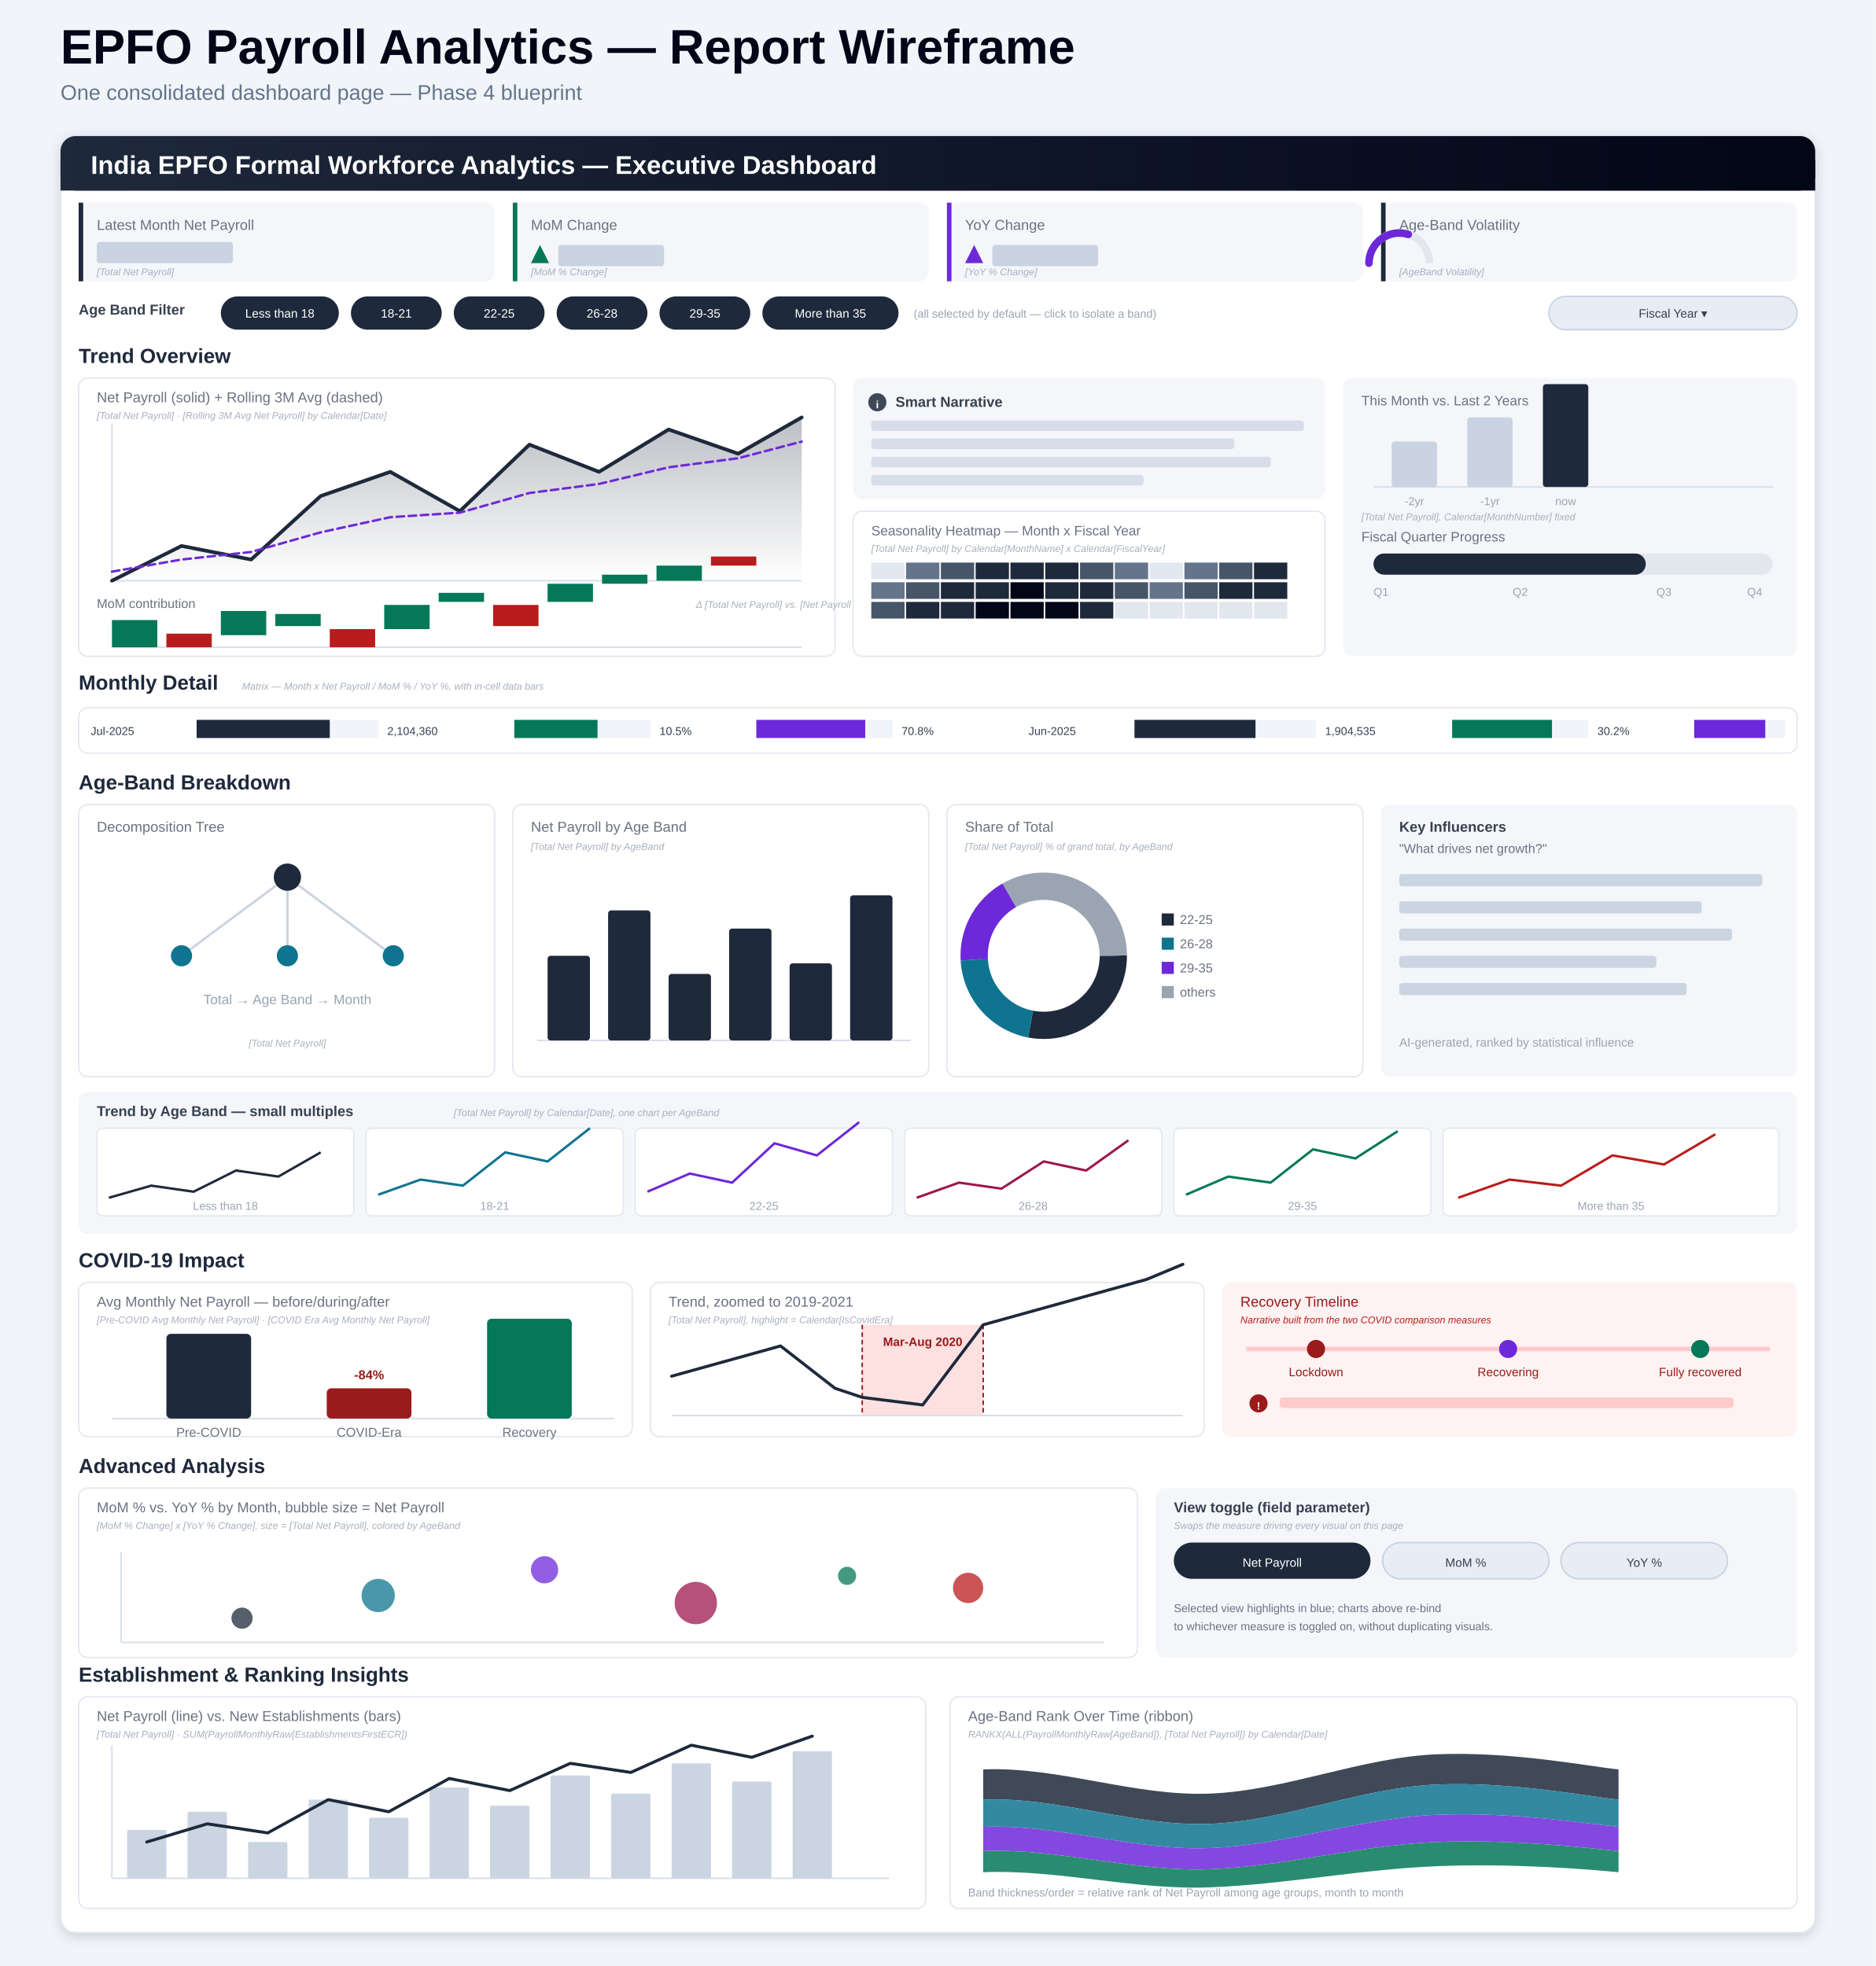
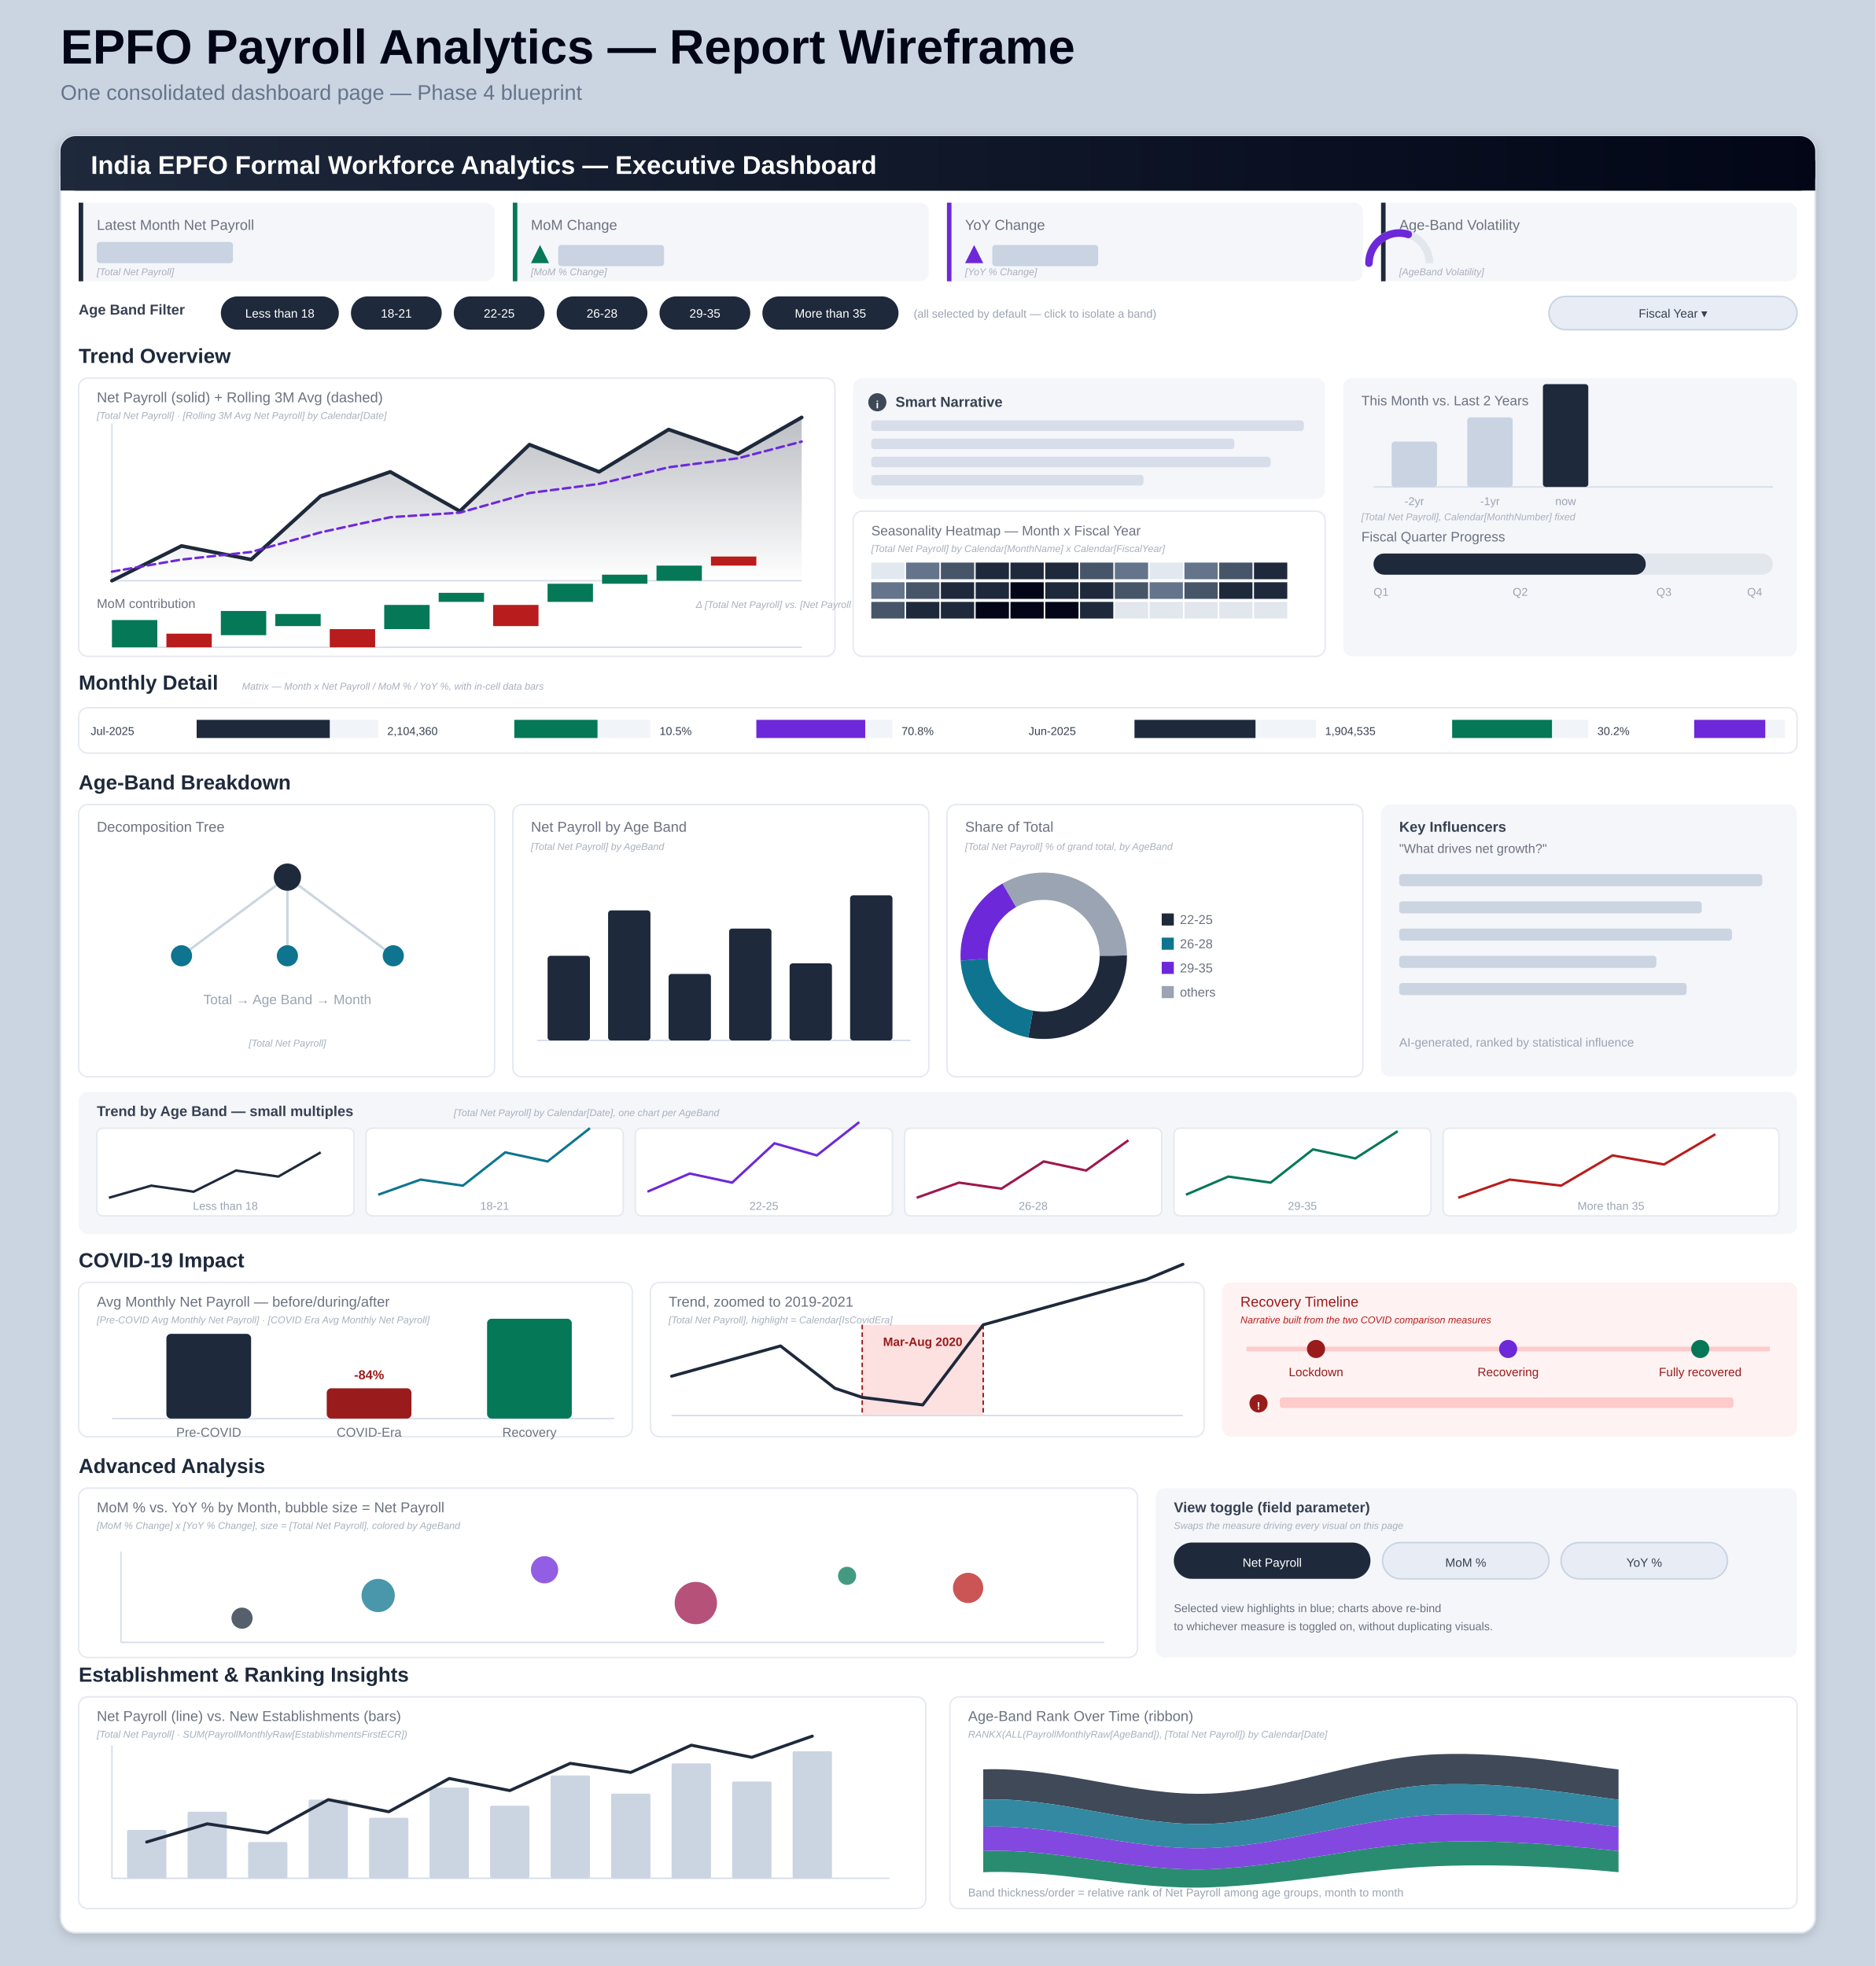
<svg xmlns="http://www.w3.org/2000/svg" viewBox="0 0 1240 1300" font-family="Segoe UI, Arial, sans-serif">
  <defs>
    <filter id="cardShadow" x="-20%" y="-20%" width="140%" height="140%">
      <feDropShadow dx="0" dy="2" stdDeviation="4" flood-color="#020617" flood-opacity="0.16" />
    </filter>
    <linearGradient id="areaFill" x1="0" y1="0" x2="0" y2="1">
      <stop offset="0%" stop-color="#1E293B" stop-opacity="0.30" />
      <stop offset="100%" stop-color="#1E293B" stop-opacity="0" />
    </linearGradient>
    <linearGradient id="headerGradient" x1="0" y1="0" x2="1" y2="0">
      <stop offset="0%" stop-color="#1E293B" />
      <stop offset="100%" stop-color="#020617" />
    </linearGradient>
  </defs>
-   <rect x="0" y="0" width="1240" height="1300" fill="#F1F5F9" />
+   <rect x="0" y="0" width="1240" height="1300" fill="#CBD5E1" />
  <text x="40" y="42" font-size="32" font-weight="800" fill="#020617">EPFO Payroll Analytics — Report Wireframe</text>
  <text x="40" y="66" font-size="14" fill="#64748B">One consolidated dashboard page — Phase 4 blueprint</text>
  <g transform="translate(40,90)">
    <rect x="0" y="0" width="1160" height="1188" rx="10" fill="#ffffff" stroke="#dde3ec" filter="url(#cardShadow)" />
    <rect x="0" y="0" width="1160" height="36" rx="10" fill="url(#headerGradient)" />
    <rect x="0" y="16" width="1160" height="20" fill="url(#headerGradient)" />
    <text x="20" y="25" font-size="17" font-weight="700" fill="#ffffff">India EPFO Formal Workforce Analytics — Executive Dashboard</text>
    <rect x="12" y="44" width="275" height="52" rx="6" fill="#f4f6fa" />
    <rect x="12" y="44" width="3" height="52" fill="#1E293B" />
    <rect x="299" y="44" width="275" height="52" rx="6" fill="#f4f6fa" />
    <rect x="299" y="44" width="3" height="52" fill="#047857" />
    <rect x="586" y="44" width="275" height="52" rx="6" fill="#f4f6fa" />
    <rect x="586" y="44" width="3" height="52" fill="#6D28D9" />
    <rect x="873" y="44" width="275" height="52" rx="6" fill="#f4f6fa" />
    <rect x="873" y="44" width="3" height="52" fill="#1E293B" />
    <g font-size="9.5" fill="#6b7280">
      <text x="24" y="62">Latest Month Net Payroll</text>
      <text x="24" y="92" font-size="6.5" font-style="italic" fill="#a7b0bd">[Total Net Payroll]</text>
      <rect x="24" y="70" width="90" height="14" rx="2" fill="#c9d3e2" />
      <text x="311" y="62">MoM Change</text>
      <g transform="translate(311,72)">
        <polygon points="0,12 6,0 12,12" fill="#047857" />
      </g>
      <rect x="329" y="72" width="70" height="14" rx="2" fill="#c9d3e2" />
      <text x="311" y="92" font-size="6.5" font-style="italic" fill="#a7b0bd">[MoM % Change]</text>
      <text x="598" y="62">YoY Change</text>
      <g transform="translate(598,72)">
        <polygon points="0,12 6,0 12,12" fill="#6D28D9" />
      </g>
      <rect x="616" y="72" width="70" height="14" rx="2" fill="#c9d3e2" />
      <text x="598" y="92" font-size="6.5" font-style="italic" fill="#a7b0bd">[YoY % Change]</text>
      <text x="885" y="62">Age-Band Volatility</text>
      <text x="885" y="92" font-size="6.5" font-style="italic" fill="#a7b0bd">[AgeBand Volatility]</text>
      <g transform="translate(885,84)">
        <path d="M -20,0 A 20,20 0 0 1 20,0" fill="none" stroke="#e2e6ed" stroke-width="5" />
        <path d="M -20,0 A 20,20 0 0 1 6,-19" fill="none" stroke="#6D28D9" stroke-width="5" stroke-linecap="round" />
      </g>
    </g>
    <text x="12" y="118" font-size="9.5" fill="#374151" font-weight="600">Age Band Filter</text>
    <g font-size="8">
      <rect x="106" y="106" width="78" height="22" rx="11" fill="#1E293B" />
      <text x="145" y="120" fill="#ffffff" text-anchor="middle">Less than 18</text>
      <rect x="192" y="106" width="60" height="22" rx="11" fill="#1E293B" />
      <text x="222" y="120" fill="#ffffff" text-anchor="middle">18-21</text>
      <rect x="260" y="106" width="60" height="22" rx="11" fill="#1E293B" />
      <text x="290" y="120" fill="#ffffff" text-anchor="middle">22-25</text>
      <rect x="328" y="106" width="60" height="22" rx="11" fill="#1E293B" />
      <text x="358" y="120" fill="#ffffff" text-anchor="middle">26-28</text>
      <rect x="396" y="106" width="60" height="22" rx="11" fill="#1E293B" />
      <text x="426" y="120" fill="#ffffff" text-anchor="middle">29-35</text>
      <rect x="464" y="106" width="90" height="22" rx="11" fill="#1E293B" />
      <text x="509" y="120" fill="#ffffff" text-anchor="middle">More than 35</text>
    </g>
    <text x="564" y="120" font-size="7.5" fill="#9aa4b2">(all selected by default — click to isolate a band)</text>
    <rect x="984" y="106" width="164" height="22" rx="11" fill="#e8edf5" stroke="#c9d3e2" />
    <text x="1066" y="120" font-size="8" fill="#374151" text-anchor="middle">Fiscal Year ▾</text>
    <text x="12" y="150" font-size="13.5" font-weight="700" fill="#1E293B">Trend Overview</text>
    <rect x="12" y="160" width="500" height="184" rx="6" fill="#ffffff" stroke="#e5e9f0" />
    <text x="24" y="176" font-size="9.5" fill="#6b7280">Net Payroll (solid) + Rolling 3M Avg (dashed)</text>
    <text x="24" y="187" font-size="6.5" font-style="italic" fill="#a7b0bd">[Total Net Payroll] · [Rolling 3M Avg Net Payroll] by Calendar[Date]</text>
    <line x1="34" y1="190" x2="34" y2="294" stroke="#d7deea" />
    <line x1="34" y1="294" x2="490" y2="294" stroke="#d7deea" />
    <polygon points="34,294 80,271 126,280 172,238 218,222 264,248 310,204 356,222 402,194 448,210 490,186 490,294" fill="url(#areaFill)" />
    <polyline points="34,294 80,271 126,280 172,238 218,222 264,248 310,204 356,222 402,194 448,210 490,186" fill="none" stroke="#1E293B" stroke-width="2.4" stroke-linecap="round" stroke-linejoin="round" />
    <polyline points="34,288 80,280 126,275 172,262 218,252 264,249 310,236 356,230 402,219 448,213 490,202" fill="none" stroke="#6D28D9" stroke-width="1.6" stroke-dasharray="5,3" stroke-linecap="round" />
    <text x="24" y="312" font-size="8.5" fill="#6b7280">MoM contribution</text>
    <text x="420" y="312" font-size="6.5" font-style="italic" fill="#a7b0bd">Δ [Total Net Payroll] vs. [Net Payroll PM]</text>
    <line x1="34" y1="338" x2="490" y2="338" stroke="#d7deea" />
    <g>
      <rect x="34" y="320" width="30" height="18" fill="#047857" />
      <rect x="70" y="329" width="30" height="9" fill="#B91C1C" />
      <rect x="106" y="314" width="30" height="16" fill="#047857" />
      <rect x="142" y="316" width="30" height="8" fill="#047857" />
      <rect x="178" y="326" width="30" height="12" fill="#B91C1C" />
      <rect x="214" y="310" width="30" height="16" fill="#047857" />
      <rect x="250" y="302" width="30" height="6" fill="#047857" />
      <rect x="286" y="310" width="30" height="14" fill="#B91C1C" />
      <rect x="322" y="296" width="30" height="12" fill="#047857" />
      <rect x="358" y="290" width="30" height="6" fill="#047857" />
      <rect x="394" y="284" width="30" height="10" fill="#047857" />
      <rect x="430" y="278" width="30" height="6" fill="#B91C1C" />
    </g>
    <rect x="524" y="160" width="312" height="80" rx="6" fill="#f4f6fa" />
    <circle cx="540" cy="176" r="6" fill="#1E293B" opacity="0.85" />
    <text x="540" y="180" font-size="7" fill="#ffffff" text-anchor="middle" font-weight="700">i</text>
    <text x="552" y="179" font-size="9.5" fill="#374151" font-weight="600">Smart Narrative</text>
    <rect x="536" y="188" width="286" height="7" rx="2" fill="#d7deea" />
    <rect x="536" y="200" width="240" height="7" rx="2" fill="#d7deea" />
    <rect x="536" y="212" width="264" height="7" rx="2" fill="#d7deea" />
    <rect x="536" y="224" width="180" height="7" rx="2" fill="#d7deea" />
    <rect x="524" y="248" width="312" height="96" rx="6" fill="#ffffff" stroke="#e5e9f0" />
    <text x="536" y="264" font-size="9" fill="#6b7280">Seasonality Heatmap — Month x Fiscal Year</text>
    <text x="536" y="275" font-size="6.5" font-style="italic" fill="#a7b0bd">[Total Net Payroll] by Calendar[MonthName] x Calendar[FiscalYear]</text>
    <g transform="translate(536,282)">
      <rect x="0" y="0" width="22" height="11" fill="#E2E8F0" />
      <rect x="23" y="0" width="22" height="11" fill="#64748B" />
      <rect x="46" y="0" width="22" height="11" fill="#475569" />
      <rect x="69" y="0" width="22" height="11" fill="#1E293B" />
      <rect x="92" y="0" width="22" height="11" fill="#1E293B" />
      <rect x="115" y="0" width="22" height="11" fill="#1E293B" />
      <rect x="138" y="0" width="22" height="11" fill="#475569" />
      <rect x="161" y="0" width="22" height="11" fill="#64748B" />
      <rect x="184" y="0" width="22" height="11" fill="#E2E8F0" />
      <rect x="207" y="0" width="22" height="11" fill="#64748B" />
      <rect x="230" y="0" width="22" height="11" fill="#475569" />
      <rect x="253" y="0" width="22" height="11" fill="#1E293B" />
      <rect x="0" y="13" width="22" height="11" fill="#64748B" />
      <rect x="23" y="13" width="22" height="11" fill="#475569" />
      <rect x="46" y="13" width="22" height="11" fill="#1E293B" />
      <rect x="69" y="13" width="22" height="11" fill="#1E293B" />
      <rect x="92" y="13" width="22" height="11" fill="#020617" />
      <rect x="115" y="13" width="22" height="11" fill="#1E293B" />
      <rect x="138" y="13" width="22" height="11" fill="#1E293B" />
      <rect x="161" y="13" width="22" height="11" fill="#475569" />
      <rect x="184" y="13" width="22" height="11" fill="#64748B" />
      <rect x="207" y="13" width="22" height="11" fill="#475569" />
      <rect x="230" y="13" width="22" height="11" fill="#1E293B" />
      <rect x="253" y="13" width="22" height="11" fill="#1E293B" />
      <rect x="0" y="26" width="22" height="11" fill="#475569" />
      <rect x="23" y="26" width="22" height="11" fill="#1E293B" />
      <rect x="46" y="26" width="22" height="11" fill="#1E293B" />
      <rect x="69" y="26" width="22" height="11" fill="#020617" />
      <rect x="92" y="26" width="22" height="11" fill="#020617" />
      <rect x="115" y="26" width="22" height="11" fill="#020617" />
      <rect x="138" y="26" width="22" height="11" fill="#1E293B" />
      <rect x="161" y="26" width="22" height="11" fill="#e2e6ed" />
      <rect x="184" y="26" width="22" height="11" fill="#e2e6ed" />
      <rect x="207" y="26" width="22" height="11" fill="#e2e6ed" />
      <rect x="230" y="26" width="22" height="11" fill="#e2e6ed" />
      <rect x="253" y="26" width="22" height="11" fill="#e2e6ed" />
    </g>
    <rect x="848" y="160" width="300" height="184" rx="6" fill="#f4f6fa" />
    <text x="860" y="178" font-size="9" fill="#6b7280">This Month vs. Last 2 Years</text>
    <line x1="868" y1="232" x2="1132" y2="232" stroke="#d7deea" />
    <rect x="880" y="202" width="30" height="30" rx="2" fill="#c9d3e2" />
    <rect x="930" y="186" width="30" height="46" rx="2" fill="#c9d3e2" />
    <rect x="980" y="164" width="30" height="68" rx="2" fill="#1E293B" />
    <text x="895" y="244" font-size="7.5" fill="#9aa4b2" text-anchor="middle">-2yr</text>
    <text x="945" y="244" font-size="7.5" fill="#9aa4b2" text-anchor="middle">-1yr</text>
    <text x="995" y="244" font-size="7.5" fill="#9aa4b2" text-anchor="middle">now</text>
    <text x="860" y="254" font-size="6.5" font-style="italic" fill="#a7b0bd">[Total Net Payroll], Calendar[MonthNumber] fixed</text>
    <text x="860" y="268" font-size="9" fill="#6b7280">Fiscal Quarter Progress</text>
    <rect x="868" y="276" width="264" height="14" rx="7" fill="#e2e6ed" />
    <rect x="868" y="276" width="180" height="14" rx="7" fill="#1E293B" />
    <text x="868" y="304" font-size="7.5" fill="#9aa4b2">Q1</text>
    <text x="960" y="304" font-size="7.5" fill="#9aa4b2">Q2</text>
    <text x="1055" y="304" font-size="7.5" fill="#9aa4b2">Q3</text>
    <text x="1115" y="304" font-size="7.5" fill="#9aa4b2">Q4</text>
    <text x="12" y="366" font-size="13.5" font-weight="700" fill="#1E293B">Monthly Detail</text>
    <text x="120" y="366" font-size="6.5" font-style="italic" fill="#a7b0bd">Matrix — Month x Net Payroll / MoM % / YoY %, with in-cell data bars</text>
    <rect x="12" y="378" width="1136" height="30" rx="6" fill="#ffffff" stroke="#e5e9f0" />
    <g font-size="7.5" fill="#374151">
      <text x="20" y="396">Jul-2025</text>
      <rect x="90" y="386" width="120" height="12" fill="#F1F5F9" />
      <rect x="90" y="386" width="88" height="12" fill="#1E293B" />
      <text x="216" y="396">2,104,360</text>
      <rect x="300" y="386" width="90" height="12" fill="#F1F5F9" />
      <rect x="300" y="386" width="55" height="12" fill="#047857" />
      <text x="396" y="396">10.5%</text>
      <rect x="460" y="386" width="90" height="12" fill="#F1F5F9" />
      <rect x="460" y="386" width="72" height="12" fill="#6D28D9" />
      <text x="556" y="396">70.8%</text>
      <text x="640" y="396">Jun-2025</text>
      <rect x="710" y="386" width="120" height="12" fill="#F1F5F9" />
      <rect x="710" y="386" width="80" height="12" fill="#1E293B" />
      <text x="836" y="396">1,904,535</text>
      <rect x="920" y="386" width="90" height="12" fill="#F1F5F9" />
      <rect x="920" y="386" width="66" height="12" fill="#047857" />
      <text x="1016" y="396">30.2%</text>
      <rect x="1080" y="386" width="60" height="12" fill="#F1F5F9" />
      <rect x="1080" y="386" width="47" height="12" fill="#6D28D9" />
    </g>
    <text x="12" y="432" font-size="13.5" font-weight="700" fill="#1E293B">Age-Band Breakdown</text>
    <rect x="12" y="442" width="275" height="180" rx="6" fill="#ffffff" stroke="#e5e9f0" />
    <text x="24" y="460" font-size="9.5" fill="#6b7280">Decomposition Tree</text>
    <g stroke="#CBD5E1" stroke-width="1.6" fill="none">
      <line x1="150" y1="490" x2="80" y2="542" />
      <line x1="150" y1="490" x2="150" y2="542" />
      <line x1="150" y1="490" x2="220" y2="542" />
    </g>
    <circle cx="150" cy="490" r="9" fill="#1E293B" />
    <circle cx="80" cy="542" r="7" fill="#0E7490" />
    <circle cx="150" cy="542" r="7" fill="#0E7490" />
    <circle cx="220" cy="542" r="7" fill="#0E7490" />
    <text x="150" y="574" font-size="9" fill="#9aa4b2" text-anchor="middle">Total → Age Band → Month</text>
    <text x="150" y="602" font-size="6.5" font-style="italic" fill="#a7b0bd" text-anchor="middle">[Total Net Payroll]</text>
    <rect x="299" y="442" width="275" height="180" rx="6" fill="#ffffff" stroke="#e5e9f0" />
    <text x="311" y="460" font-size="9.5" fill="#6b7280">Net Payroll by Age Band</text>
    <text x="311" y="472" font-size="6.5" font-style="italic" fill="#a7b0bd">[Total Net Payroll] by AgeBand</text>
    <line x1="315" y1="598" x2="562" y2="598" stroke="#d7deea" />
    <g fill="#1E293B">
      <rect x="322" y="542" width="28" height="56" rx="2" />
      <rect x="362" y="512" width="28" height="86" rx="2" />
      <rect x="402" y="554" width="28" height="44" rx="2" />
      <rect x="442" y="524" width="28" height="74" rx="2" />
      <rect x="482" y="547" width="28" height="51" rx="2" />
      <rect x="522" y="502" width="28" height="96" rx="2" />
    </g>
    <rect x="586" y="442" width="275" height="180" rx="6" fill="#ffffff" stroke="#e5e9f0" />
    <text x="598" y="460" font-size="9.5" fill="#6b7280">Share of Total</text>
    <text x="598" y="472" font-size="6.5" font-style="italic" fill="#a7b0bd">[Total Net Payroll] % of grand total, by AgeBand</text>
    <g transform="translate(650,542)">
      <circle r="46" fill="none" stroke="#e2e6ed" stroke-width="18" />
      <circle r="46" fill="none" stroke="#1E293B" stroke-width="18" stroke-dasharray="81 208" />
      <circle r="46" fill="none" stroke="#0E7490" stroke-width="18" stroke-dasharray="61 228" stroke-dashoffset="-81" />
      <circle r="46" fill="none" stroke="#6D28D9" stroke-width="18" stroke-dasharray="51 238" stroke-dashoffset="-142" />
      <circle r="46" fill="none" stroke="#9aa4b2" stroke-width="18" stroke-dasharray="96 193" stroke-dashoffset="-193" />
    </g>
    <g font-size="8.5" fill="#6b7280">
      <rect x="728" y="514" width="8" height="8" fill="#1E293B" />
      <text x="740" y="521">22-25</text>
      <rect x="728" y="530" width="8" height="8" fill="#0E7490" />
      <text x="740" y="537">26-28</text>
      <rect x="728" y="546" width="8" height="8" fill="#6D28D9" />
      <text x="740" y="553">29-35</text>
      <rect x="728" y="562" width="8" height="8" fill="#9aa4b2" />
      <text x="740" y="569">others</text>
    </g>
    <rect x="873" y="442" width="275" height="180" rx="6" fill="#f4f6fa" />
    <text x="885" y="460" font-size="9.5" fill="#374151" font-weight="600">Key Influencers</text>
    <text x="885" y="474" font-size="8.5" fill="#6b7280">"What drives net growth?"</text>
    <g fill="#CBD5E1">
      <rect x="885" y="488" width="240" height="8" rx="2" />
      <rect x="885" y="506" width="200" height="8" rx="2" />
      <rect x="885" y="524" width="220" height="8" rx="2" />
      <rect x="885" y="542" width="170" height="8" rx="2" />
      <rect x="885" y="560" width="190" height="8" rx="2" />
    </g>
    <text x="885" y="602" font-size="8" fill="#9aa4b2">AI-generated, ranked by statistical influence</text>
    <rect x="12" y="632" width="1136" height="94" rx="6" fill="#f4f6fa" />
    <text x="24" y="648" font-size="9.5" fill="#374151" font-weight="600">Trend by Age Band — small multiples</text>
    <text x="260" y="648" font-size="6.5" font-style="italic" fill="#a7b0bd">[Total Net Payroll] by Calendar[Date], one chart per AgeBand</text>
    <g font-size="7.5" fill="#9aa4b2" text-anchor="middle">
      <rect x="24" y="656" width="170" height="58" rx="4" fill="#ffffff" stroke="#e5e9f0" />
      <polyline points="32,702 60,694 88,698 116,684 144,688 172,672" fill="none" stroke="#1E293B" stroke-width="1.6" />
      <text x="109" y="710">Less than 18</text>
      <rect x="202" y="656" width="170" height="58" rx="4" fill="#ffffff" stroke="#e5e9f0" />
      <polyline points="210,700 238,690 266,694 294,672 322,678 350,656" fill="none" stroke="#0E7490" stroke-width="1.6" />
      <text x="287" y="710">18-21</text>
      <rect x="380" y="656" width="170" height="58" rx="4" fill="#ffffff" stroke="#e5e9f0" />
      <polyline points="388,698 416,686 444,692 472,666 500,674 528,652" fill="none" stroke="#6D28D9" stroke-width="1.6" />
      <text x="465" y="710">22-25</text>
      <rect x="558" y="656" width="170" height="58" rx="4" fill="#ffffff" stroke="#e5e9f0" />
      <polyline points="566,702 594,692 622,696 650,678 678,684 706,664" fill="none" stroke="#9D174D" stroke-width="1.6" />
      <text x="643" y="710">26-28</text>
      <rect x="736" y="656" width="170" height="58" rx="4" fill="#ffffff" stroke="#e5e9f0" />
      <polyline points="744,700 772,688 800,692 828,670 856,676 884,658" fill="none" stroke="#047857" stroke-width="1.6" />
      <text x="821" y="710">29-35</text>
      <rect x="914" y="656" width="222" height="58" rx="4" fill="#ffffff" stroke="#e5e9f0" />
      <polyline points="924,702 958,690 992,694 1026,674 1060,680 1094,660" fill="none" stroke="#B91C1C" stroke-width="1.6" />
      <text x="1025" y="710">More than 35</text>
    </g>
    <text x="12" y="748" font-size="13.5" font-weight="700" fill="#1E293B">COVID-19 Impact</text>
    <rect x="12" y="758" width="366" height="102" rx="6" fill="#ffffff" stroke="#e5e9f0" />
    <text x="24" y="774" font-size="9.5" fill="#6b7280">Avg Monthly Net Payroll — before/during/after</text>
    <text x="24" y="785" font-size="6.5" font-style="italic" fill="#a7b0bd">[Pre-COVID Avg Monthly Net Payroll] · [COVID Era Avg Monthly Net Payroll]</text>
    <line x1="34" y1="848" x2="366" y2="848" stroke="#d7deea" />
    <rect x="70" y="792" width="56" height="56" rx="3" fill="#1E293B" />
    <text x="98" y="860" font-size="8.5" fill="#6b7280" text-anchor="middle">Pre-COVID</text>
    <rect x="176" y="828" width="56" height="20" rx="3" fill="#991B1B" />
    <text x="204" y="860" font-size="8.5" fill="#6b7280" text-anchor="middle">COVID-Era</text>
    <text x="204" y="822" font-size="8.5" fill="#991B1B" text-anchor="middle" font-weight="700">-84%</text>
    <rect x="282" y="782" width="56" height="66" rx="3" fill="#047857" />
    <text x="310" y="860" font-size="8.5" fill="#6b7280" text-anchor="middle">Recovery</text>
    <rect x="390" y="758" width="366" height="102" rx="6" fill="#ffffff" stroke="#e5e9f0" />
    <text x="402" y="774" font-size="9.5" fill="#6b7280">Trend, zoomed to 2019-2021</text>
    <text x="402" y="785" font-size="6.5" font-style="italic" fill="#a7b0bd">[Total Net Payroll], highlight = Calendar[IsCovidEra]</text>
    <rect x="530" y="786" width="80" height="60" fill="#F87171" opacity="0.22" />
    <line x1="530" y1="786" x2="530" y2="846" stroke="#991B1B" stroke-dasharray="3,2" />
    <line x1="610" y1="786" x2="610" y2="846" stroke="#991B1B" stroke-dasharray="3,2" />
    <text x="570" y="800" font-size="8" fill="#991B1B" text-anchor="middle" font-weight="600">Mar-Aug 2020</text>
    <line x1="404" y1="846" x2="742" y2="846" stroke="#d7deea" />
    <polyline points="404,820 440,810 476,800 512,828 530,834 570,839 610,786 646,776 682,766 718,756 742,746" fill="none" stroke="#1E293B" stroke-width="2" stroke-linecap="round" stroke-linejoin="round" />
    <rect x="768" y="758" width="380" height="102" rx="6" fill="#FEF2F2" />
    <text x="780" y="774" font-size="9.5" fill="#991B1B">Recovery Timeline</text>
    <text x="780" y="785" font-size="6.5" font-style="italic" fill="#B91C1C">Narrative built from the two COVID comparison measures</text>
    <line x1="784" y1="802" x2="1130" y2="802" stroke="#FECACA" stroke-width="3" />
    <circle cx="830" cy="802" r="6" fill="#991B1B" />
    <text x="830" y="820" font-size="8" fill="#991B1B" text-anchor="middle">Lockdown</text>
    <circle cx="957" cy="802" r="6" fill="#6D28D9" />
    <text x="957" y="820" font-size="8" fill="#991B1B" text-anchor="middle">Recovering</text>
    <circle cx="1084" cy="802" r="6" fill="#047857" />
    <text x="1084" y="820" font-size="8" fill="#991B1B" text-anchor="middle">Fully recovered</text>
    <circle cx="792" cy="838" r="6" fill="#991B1B" />
    <text x="792" y="842" font-size="7" fill="#ffffff" text-anchor="middle" font-weight="700">!</text>
    <rect x="806" y="834" width="300" height="7" rx="2" fill="#FECACA" />
    <text x="12" y="884" font-size="13.5" font-weight="700" fill="#1E293B">Advanced Analysis</text>
    <rect x="12" y="894" width="700" height="112" rx="6" fill="#ffffff" stroke="#e5e9f0" />
    <text x="24" y="910" font-size="9.5" fill="#6b7280">MoM % vs. YoY % by Month, bubble size = Net Payroll</text>
    <text x="24" y="921" font-size="6.5" font-style="italic" fill="#a7b0bd">[MoM % Change] x [YoY % Change], size = [Total Net Payroll], colored by AgeBand</text>
    <line x1="40" y1="936" x2="40" y2="996" stroke="#d7deea" />
    <line x1="40" y1="996" x2="690" y2="996" stroke="#d7deea" />
    <circle cx="120" cy="980" r="7" fill="#1E293B" opacity="0.75" />
    <circle cx="210" cy="965" r="11" fill="#0E7490" opacity="0.75" />
    <circle cx="320" cy="948" r="9" fill="#6D28D9" opacity="0.75" />
    <circle cx="420" cy="970" r="14" fill="#9D174D" opacity="0.75" />
    <circle cx="520" cy="952" r="6" fill="#047857" opacity="0.75" />
    <circle cx="600" cy="960" r="10" fill="#B91C1C" opacity="0.75" />
    <rect x="724" y="894" width="424" height="112" rx="6" fill="#f4f6fa" />
    <text x="736" y="910" font-size="9.5" fill="#374151" font-weight="600">View toggle (field parameter)</text>
    <text x="736" y="921" font-size="6.5" font-style="italic" fill="#a7b0bd">Swaps the measure driving every visual on this page</text>
    <rect x="736" y="930" width="130" height="24" rx="12" fill="#1E293B" />
    <text x="801" y="946" font-size="8" fill="#ffffff" text-anchor="middle">Net Payroll</text>
    <rect x="874" y="930" width="110" height="24" rx="12" fill="#e8edf5" stroke="#c9d3e2" />
    <text x="929" y="946" font-size="8" fill="#374151" text-anchor="middle">MoM %</text>
    <rect x="992" y="930" width="110" height="24" rx="12" fill="#e8edf5" stroke="#c9d3e2" />
    <text x="1047" y="946" font-size="8" fill="#374151" text-anchor="middle">YoY %</text>
    <text x="736" y="976" font-size="7.5" fill="#6b7280">Selected view highlights in blue; charts above re-bind</text>
    <text x="736" y="988" font-size="7.5" fill="#6b7280">to whichever measure is toggled on, without duplicating visuals.</text>
    <text x="12" y="1022" font-size="13.5" font-weight="700" fill="#1E293B">Establishment &amp; Ranking Insights</text>
    <rect x="12" y="1032" width="560" height="140" rx="6" fill="#ffffff" stroke="#e5e9f0" />
    <text x="24" y="1048" font-size="9.5" fill="#6b7280">Net Payroll (line) vs. New Establishments (bars)</text>
    <text x="24" y="1059" font-size="6.5" font-style="italic" fill="#a7b0bd">[Total Net Payroll] · SUM(PayrollMonthlyRaw[EstablishmentsFirstECR])</text>
    <line x1="34" y1="1064" x2="34" y2="1152" stroke="#d7deea" />
    <line x1="34" y1="1152" x2="548" y2="1152" stroke="#d7deea" />
    <g fill="#CBD5E1">
      <rect x="44" y="1120" width="26" height="32" rx="1" />
      <rect x="84" y="1108" width="26" height="44" rx="1" />
      <rect x="124" y="1128" width="26" height="24" rx="1" />
      <rect x="164" y="1100" width="26" height="52" rx="1" />
      <rect x="204" y="1112" width="26" height="40" rx="1" />
      <rect x="244" y="1092" width="26" height="60" rx="1" />
      <rect x="284" y="1104" width="26" height="48" rx="1" />
      <rect x="324" y="1084" width="26" height="68" rx="1" />
      <rect x="364" y="1096" width="26" height="56" rx="1" />
      <rect x="404" y="1076" width="26" height="76" rx="1" />
      <rect x="444" y="1088" width="26" height="64" rx="1" />
      <rect x="484" y="1068" width="26" height="84" rx="1" />
    </g>
    <polyline points="57,1128 97,1116 137,1122 177,1100 217,1108 257,1086 297,1094 337,1076 377,1082 417,1064 457,1072 497,1058" fill="none" stroke="#1E293B" stroke-width="2" stroke-linecap="round" stroke-linejoin="round" />
    <rect x="588" y="1032" width="560" height="140" rx="6" fill="#ffffff" stroke="#e5e9f0" />
    <text x="600" y="1048" font-size="9.5" fill="#6b7280">Age-Band Rank Over Time (ribbon)</text>
    <text x="600" y="1059" font-size="6.5" font-style="italic" fill="#a7b0bd">RANKX(ALL(PayrollMonthlyRaw[AgeBand]), [Total Net Payroll]) by Calendar[Date]</text>
    <g opacity="0.85">
      <path d="M 610,1080 C 660,1078 710,1098 760,1096 C 810,1094 860,1072 910,1070 C 960,1068 1010,1078 1030,1080 L 1030,1100 C 1010,1098 960,1088 910,1090 C 860,1092 810,1114 760,1116 C 710,1118 660,1098 610,1100 Z" fill="#1E293B" />
      <path d="M 610,1100 C 660,1098 710,1118 760,1116 C 810,1114 860,1092 910,1090 C 960,1088 1010,1098 1030,1100 L 1030,1118 C 1010,1116 960,1108 910,1110 C 860,1112 810,1130 760,1132 C 710,1134 660,1116 610,1118 Z" fill="#0E7490" />
      <path d="M 610,1118 C 660,1116 710,1134 760,1132 C 810,1130 860,1112 910,1110 C 960,1108 1010,1116 1030,1118 L 1030,1134 C 1010,1132 960,1126 910,1128 C 860,1130 810,1144 760,1146 C 710,1148 660,1132 610,1134 Z" fill="#6D28D9" />
      <path d="M 610,1134 C 660,1132 710,1148 760,1146 C 810,1144 860,1130 910,1128 C 960,1126 1010,1132 1030,1134 L 1030,1148 C 1010,1146 960,1142 910,1144 C 860,1146 810,1156 760,1158 C 710,1160 660,1146 610,1148 Z" fill="#047857" />
    </g>
    <text x="600" y="1164" font-size="7.5" fill="#9aa4b2">Band thickness/order = relative rank of Net Payroll among age groups, month to month</text>
  </g>
</svg>
